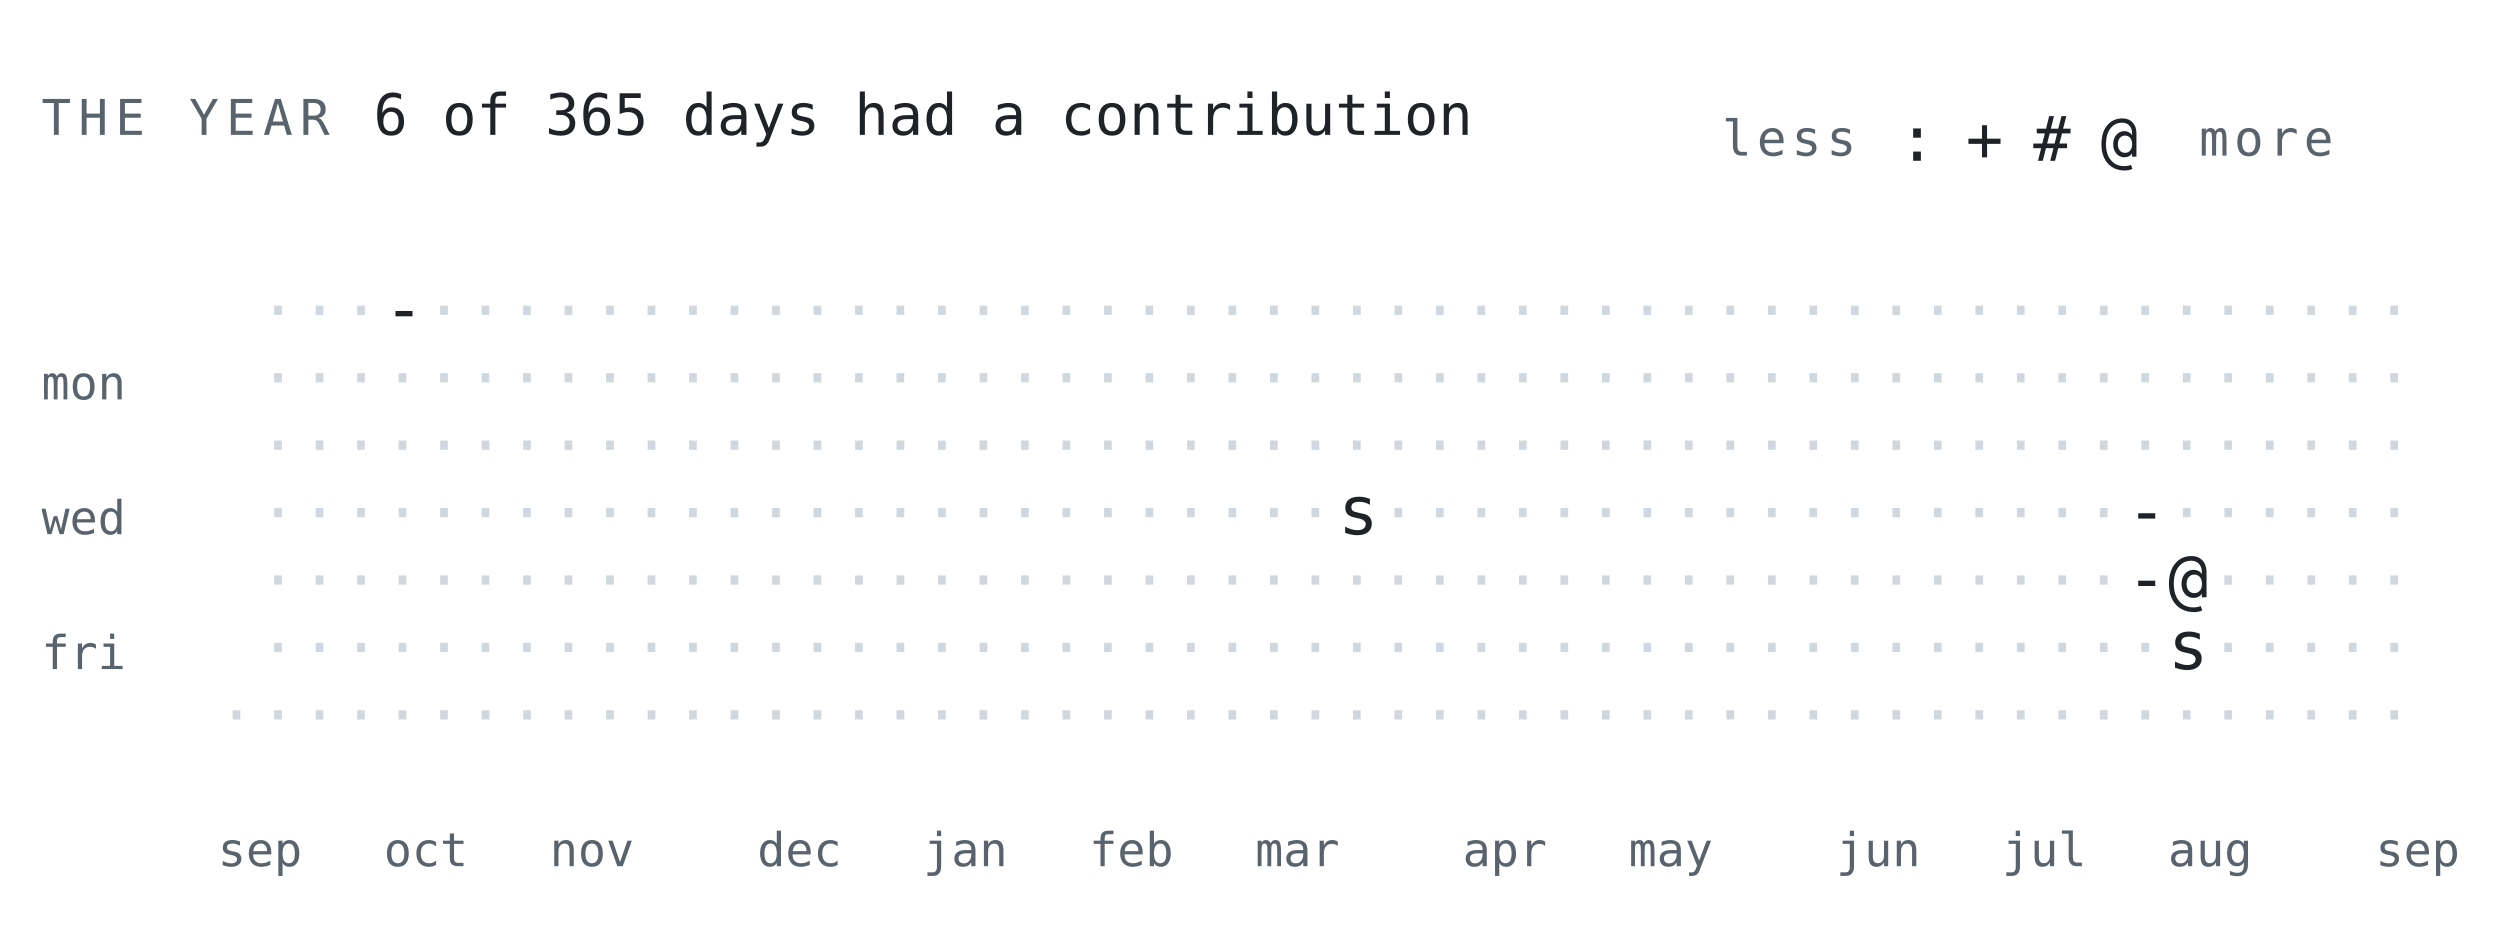
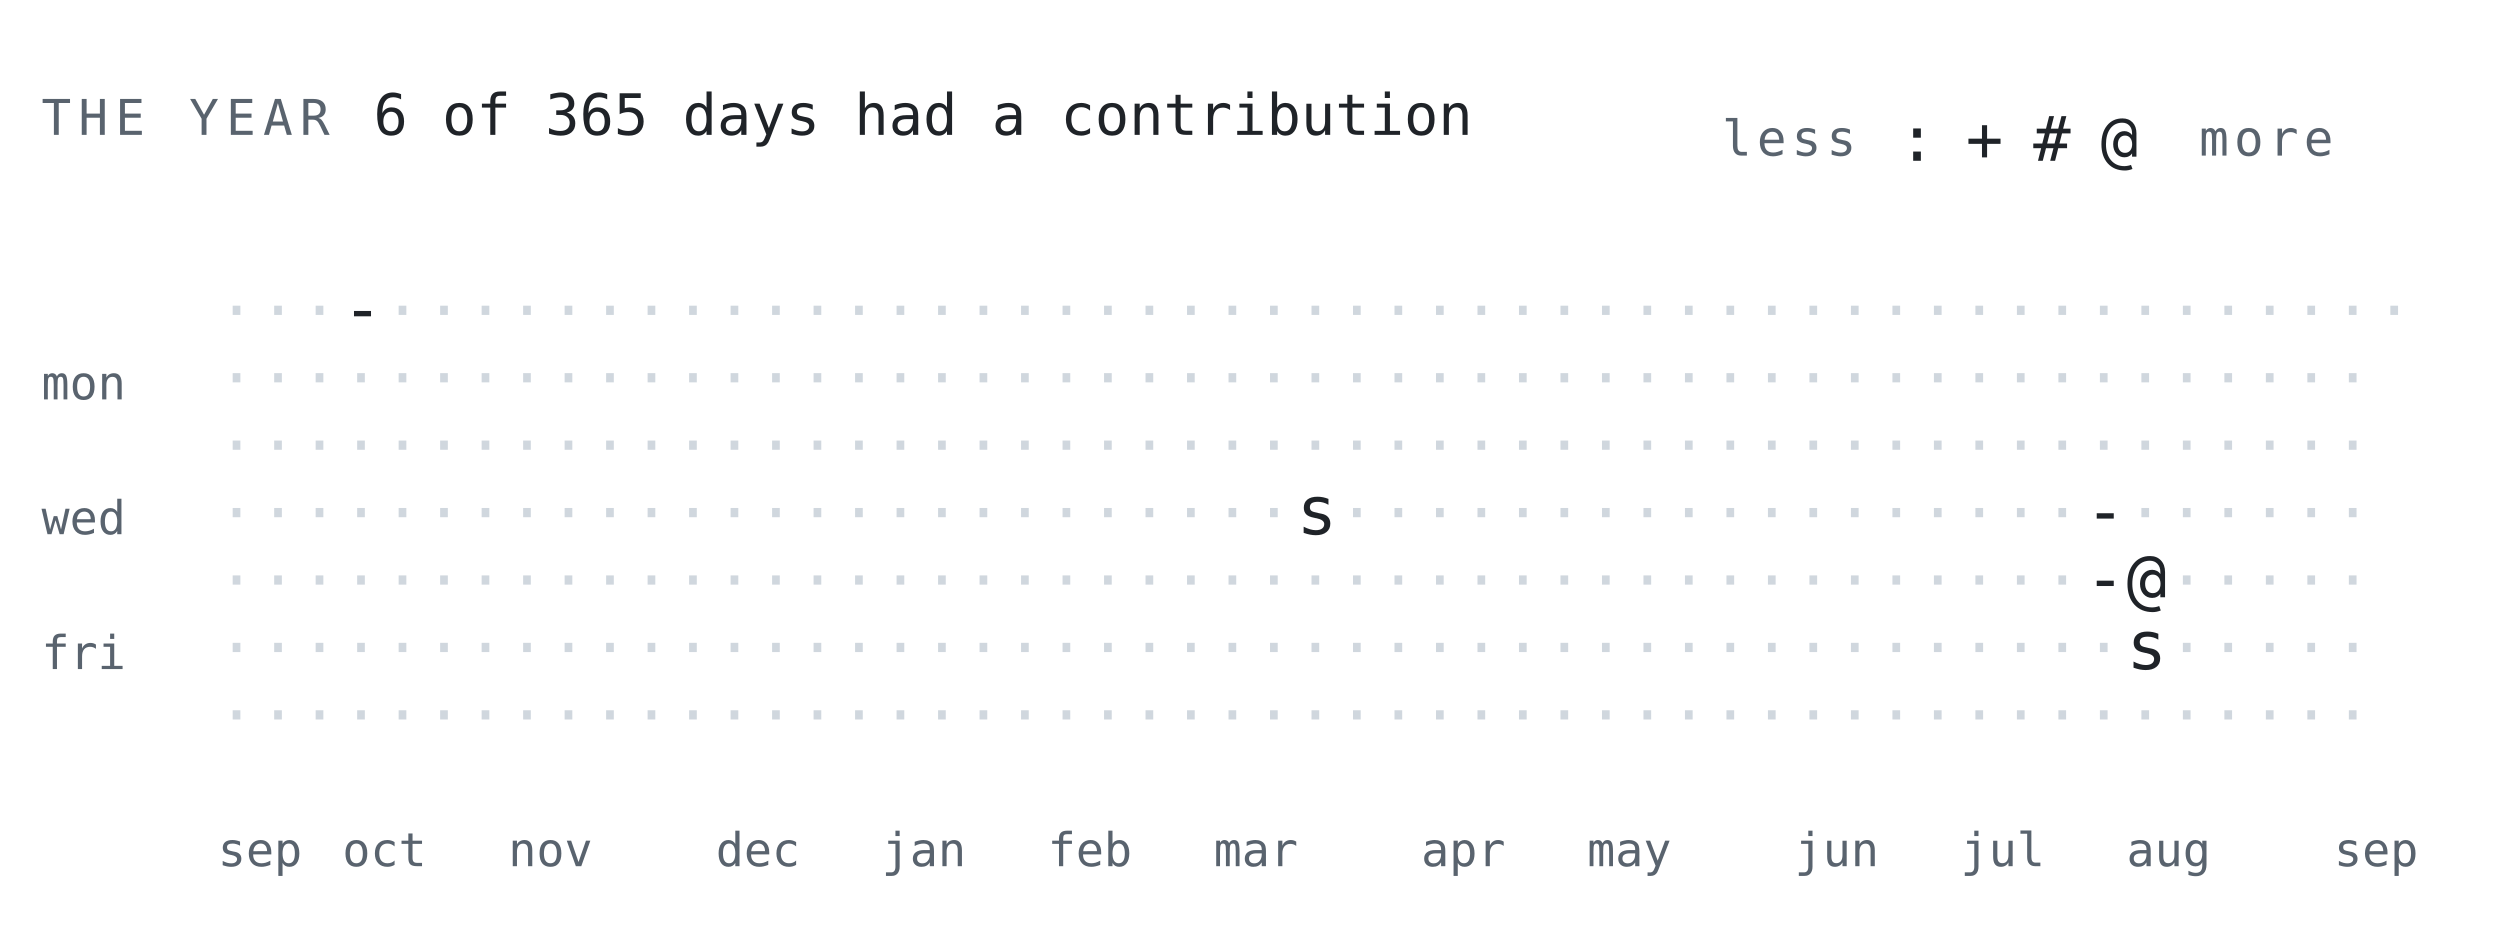
<svg xmlns="http://www.w3.org/2000/svg" viewBox="0 0 482 179" width="482" font-family="'JetBrains Mono', ui-monospace, SFMono-Regular, monospace">
  <style>
  .s{fill:#1f2328}  .m{fill:#59636e}  .t{fill:#d0d7de}
  .stk{stroke:#1f2328}  .trk{fill:#eaeef2}
  @media(prefers-color-scheme:dark){
    .s{fill:#e6edf3} .m{fill:#7d8590} .t{fill:#30363d}
    .stk{stroke:#e6edf3} .trk{fill:#21262d}
  }
</style>
  <rect fill="none" width="482" height="179" />
  <text class="m" x="8" y="26" font-size="9.5" letter-spacing="1.4">THE YEAR</text>
  <text class="s" x="72" y="26" font-size="11">6 of 365 days had a contribution</text>
  <text class="m" x="332" y="30" font-size="9.5" letter-spacing="1">less</text>
  <text class="s" x="366" y="31" font-size="12">:</text>
  <text class="s" x="379" y="31" font-size="12">+</text>
  <text class="s" x="392" y="31" font-size="12">#</text>
  <text class="s" x="405" y="31" font-size="12">@</text>
  <text class="m" x="424" y="30" font-size="9.5" letter-spacing="1">more</text>
+   <text class="t" x="42.0" y="64.0" font-size="12" xml:space="preserve">·</text>
+   <text class="t" x="42.0" y="77.0" font-size="12" xml:space="preserve">·</text>
+   <text class="t" x="42.0" y="90.0" font-size="12" xml:space="preserve">·</text>
+   <text class="t" x="42.0" y="103.0" font-size="12" xml:space="preserve">·</text>
+   <text class="t" x="42.0" y="116.0" font-size="12" xml:space="preserve">·</text>
+   <text class="t" x="42.0" y="129.0" font-size="12" xml:space="preserve">·</text>
  <text class="t" x="42.0" y="142.0" font-size="12" xml:space="preserve">·</text>
  <text class="t" x="50.0" y="64.0" font-size="12" xml:space="preserve">·</text>
  <text class="t" x="50.0" y="77.0" font-size="12" xml:space="preserve">·</text>
  <text class="t" x="50.0" y="90.0" font-size="12" xml:space="preserve">·</text>
  <text class="t" x="50.0" y="103.0" font-size="12" xml:space="preserve">·</text>
  <text class="t" x="50.0" y="116.0" font-size="12" xml:space="preserve">·</text>
  <text class="t" x="50.0" y="129.0" font-size="12" xml:space="preserve">·</text>
  <text class="t" x="50.0" y="142.0" font-size="12" xml:space="preserve">·</text>
  <text class="t" x="58.0" y="64.0" font-size="12" xml:space="preserve">·</text>
  <text class="t" x="58.0" y="77.0" font-size="12" xml:space="preserve">·</text>
  <text class="t" x="58.0" y="90.0" font-size="12" xml:space="preserve">·</text>
  <text class="t" x="58.0" y="103.0" font-size="12" xml:space="preserve">·</text>
  <text class="t" x="58.0" y="116.0" font-size="12" xml:space="preserve">·</text>
  <text class="t" x="58.0" y="129.0" font-size="12" xml:space="preserve">·</text>
  <text class="t" x="58.0" y="142.0" font-size="12" xml:space="preserve">·</text>
-   <text class="t" x="66.0" y="64.0" font-size="12" xml:space="preserve">·</text>
+   <text class="s" x="66.0" y="64.0" font-size="12.9" xml:space="preserve">-</text>
  <text class="t" x="66.0" y="77.0" font-size="12" xml:space="preserve">·</text>
  <text class="t" x="66.0" y="90.0" font-size="12" xml:space="preserve">·</text>
  <text class="t" x="66.0" y="103.0" font-size="12" xml:space="preserve">·</text>
  <text class="t" x="66.0" y="116.0" font-size="12" xml:space="preserve">·</text>
  <text class="t" x="66.0" y="129.0" font-size="12" xml:space="preserve">·</text>
  <text class="t" x="66.0" y="142.0" font-size="12" xml:space="preserve">·</text>
-   <text class="s" x="74.0" y="64.0" font-size="12.9" xml:space="preserve">-</text>
+   <text class="t" x="74.0" y="64.0" font-size="12" xml:space="preserve">·</text>
  <text class="t" x="74.0" y="77.0" font-size="12" xml:space="preserve">·</text>
  <text class="t" x="74.0" y="90.0" font-size="12" xml:space="preserve">·</text>
  <text class="t" x="74.0" y="103.0" font-size="12" xml:space="preserve">·</text>
  <text class="t" x="74.0" y="116.0" font-size="12" xml:space="preserve">·</text>
  <text class="t" x="74.0" y="129.0" font-size="12" xml:space="preserve">·</text>
  <text class="t" x="74.0" y="142.0" font-size="12" xml:space="preserve">·</text>
  <text class="t" x="82.0" y="64.0" font-size="12" xml:space="preserve">·</text>
  <text class="t" x="82.0" y="77.0" font-size="12" xml:space="preserve">·</text>
  <text class="t" x="82.0" y="90.0" font-size="12" xml:space="preserve">·</text>
  <text class="t" x="82.0" y="103.0" font-size="12" xml:space="preserve">·</text>
  <text class="t" x="82.0" y="116.0" font-size="12" xml:space="preserve">·</text>
  <text class="t" x="82.0" y="129.0" font-size="12" xml:space="preserve">·</text>
  <text class="t" x="82.0" y="142.0" font-size="12" xml:space="preserve">·</text>
  <text class="t" x="90.0" y="64.0" font-size="12" xml:space="preserve">·</text>
  <text class="t" x="90.0" y="77.0" font-size="12" xml:space="preserve">·</text>
  <text class="t" x="90.0" y="90.0" font-size="12" xml:space="preserve">·</text>
  <text class="t" x="90.0" y="103.0" font-size="12" xml:space="preserve">·</text>
  <text class="t" x="90.0" y="116.0" font-size="12" xml:space="preserve">·</text>
  <text class="t" x="90.0" y="129.0" font-size="12" xml:space="preserve">·</text>
  <text class="t" x="90.0" y="142.0" font-size="12" xml:space="preserve">·</text>
  <text class="t" x="98.0" y="64.0" font-size="12" xml:space="preserve">·</text>
  <text class="t" x="98.0" y="77.0" font-size="12" xml:space="preserve">·</text>
  <text class="t" x="98.0" y="90.0" font-size="12" xml:space="preserve">·</text>
  <text class="t" x="98.0" y="103.0" font-size="12" xml:space="preserve">·</text>
  <text class="t" x="98.0" y="116.0" font-size="12" xml:space="preserve">·</text>
  <text class="t" x="98.0" y="129.0" font-size="12" xml:space="preserve">·</text>
  <text class="t" x="98.0" y="142.0" font-size="12" xml:space="preserve">·</text>
  <text class="t" x="106.0" y="64.0" font-size="12" xml:space="preserve">·</text>
  <text class="t" x="106.0" y="77.0" font-size="12" xml:space="preserve">·</text>
  <text class="t" x="106.0" y="90.0" font-size="12" xml:space="preserve">·</text>
  <text class="t" x="106.0" y="103.0" font-size="12" xml:space="preserve">·</text>
  <text class="t" x="106.0" y="116.0" font-size="12" xml:space="preserve">·</text>
  <text class="t" x="106.0" y="129.0" font-size="12" xml:space="preserve">·</text>
  <text class="t" x="106.0" y="142.0" font-size="12" xml:space="preserve">·</text>
  <text class="t" x="114.0" y="64.0" font-size="12" xml:space="preserve">·</text>
  <text class="t" x="114.0" y="77.0" font-size="12" xml:space="preserve">·</text>
  <text class="t" x="114.0" y="90.0" font-size="12" xml:space="preserve">·</text>
  <text class="t" x="114.0" y="103.0" font-size="12" xml:space="preserve">·</text>
  <text class="t" x="114.0" y="116.0" font-size="12" xml:space="preserve">·</text>
  <text class="t" x="114.0" y="129.0" font-size="12" xml:space="preserve">·</text>
  <text class="t" x="114.0" y="142.0" font-size="12" xml:space="preserve">·</text>
  <text class="t" x="122.0" y="64.0" font-size="12" xml:space="preserve">·</text>
  <text class="t" x="122.0" y="77.0" font-size="12" xml:space="preserve">·</text>
  <text class="t" x="122.0" y="90.0" font-size="12" xml:space="preserve">·</text>
  <text class="t" x="122.0" y="103.0" font-size="12" xml:space="preserve">·</text>
  <text class="t" x="122.0" y="116.0" font-size="12" xml:space="preserve">·</text>
  <text class="t" x="122.0" y="129.0" font-size="12" xml:space="preserve">·</text>
  <text class="t" x="122.0" y="142.0" font-size="12" xml:space="preserve">·</text>
  <text class="t" x="130.0" y="64.0" font-size="12" xml:space="preserve">·</text>
  <text class="t" x="130.0" y="77.0" font-size="12" xml:space="preserve">·</text>
  <text class="t" x="130.0" y="90.0" font-size="12" xml:space="preserve">·</text>
  <text class="t" x="130.0" y="103.0" font-size="12" xml:space="preserve">·</text>
  <text class="t" x="130.0" y="116.0" font-size="12" xml:space="preserve">·</text>
  <text class="t" x="130.0" y="129.0" font-size="12" xml:space="preserve">·</text>
  <text class="t" x="130.0" y="142.0" font-size="12" xml:space="preserve">·</text>
  <text class="t" x="138.0" y="64.0" font-size="12" xml:space="preserve">·</text>
  <text class="t" x="138.0" y="77.0" font-size="12" xml:space="preserve">·</text>
  <text class="t" x="138.0" y="90.0" font-size="12" xml:space="preserve">·</text>
  <text class="t" x="138.0" y="103.0" font-size="12" xml:space="preserve">·</text>
  <text class="t" x="138.0" y="116.0" font-size="12" xml:space="preserve">·</text>
  <text class="t" x="138.0" y="129.0" font-size="12" xml:space="preserve">·</text>
  <text class="t" x="138.0" y="142.0" font-size="12" xml:space="preserve">·</text>
  <text class="t" x="146.0" y="64.0" font-size="12" xml:space="preserve">·</text>
  <text class="t" x="146.0" y="77.0" font-size="12" xml:space="preserve">·</text>
  <text class="t" x="146.0" y="90.0" font-size="12" xml:space="preserve">·</text>
  <text class="t" x="146.0" y="103.0" font-size="12" xml:space="preserve">·</text>
  <text class="t" x="146.0" y="116.0" font-size="12" xml:space="preserve">·</text>
  <text class="t" x="146.0" y="129.0" font-size="12" xml:space="preserve">·</text>
  <text class="t" x="146.0" y="142.0" font-size="12" xml:space="preserve">·</text>
  <text class="t" x="154.0" y="64.0" font-size="12" xml:space="preserve">·</text>
  <text class="t" x="154.0" y="77.0" font-size="12" xml:space="preserve">·</text>
  <text class="t" x="154.0" y="90.0" font-size="12" xml:space="preserve">·</text>
  <text class="t" x="154.0" y="103.0" font-size="12" xml:space="preserve">·</text>
  <text class="t" x="154.0" y="116.0" font-size="12" xml:space="preserve">·</text>
  <text class="t" x="154.0" y="129.0" font-size="12" xml:space="preserve">·</text>
  <text class="t" x="154.0" y="142.0" font-size="12" xml:space="preserve">·</text>
  <text class="t" x="162.0" y="64.0" font-size="12" xml:space="preserve">·</text>
  <text class="t" x="162.0" y="77.0" font-size="12" xml:space="preserve">·</text>
  <text class="t" x="162.0" y="90.0" font-size="12" xml:space="preserve">·</text>
  <text class="t" x="162.0" y="103.0" font-size="12" xml:space="preserve">·</text>
  <text class="t" x="162.0" y="116.0" font-size="12" xml:space="preserve">·</text>
  <text class="t" x="162.0" y="129.0" font-size="12" xml:space="preserve">·</text>
  <text class="t" x="162.0" y="142.0" font-size="12" xml:space="preserve">·</text>
  <text class="t" x="170.0" y="64.0" font-size="12" xml:space="preserve">·</text>
  <text class="t" x="170.0" y="77.0" font-size="12" xml:space="preserve">·</text>
  <text class="t" x="170.0" y="90.0" font-size="12" xml:space="preserve">·</text>
  <text class="t" x="170.0" y="103.0" font-size="12" xml:space="preserve">·</text>
  <text class="t" x="170.0" y="116.0" font-size="12" xml:space="preserve">·</text>
  <text class="t" x="170.0" y="129.0" font-size="12" xml:space="preserve">·</text>
  <text class="t" x="170.0" y="142.0" font-size="12" xml:space="preserve">·</text>
  <text class="t" x="178.0" y="64.0" font-size="12" xml:space="preserve">·</text>
  <text class="t" x="178.0" y="77.0" font-size="12" xml:space="preserve">·</text>
  <text class="t" x="178.0" y="90.0" font-size="12" xml:space="preserve">·</text>
  <text class="t" x="178.0" y="103.0" font-size="12" xml:space="preserve">·</text>
  <text class="t" x="178.0" y="116.0" font-size="12" xml:space="preserve">·</text>
  <text class="t" x="178.0" y="129.0" font-size="12" xml:space="preserve">·</text>
  <text class="t" x="178.0" y="142.0" font-size="12" xml:space="preserve">·</text>
  <text class="t" x="186.0" y="64.0" font-size="12" xml:space="preserve">·</text>
  <text class="t" x="186.0" y="77.0" font-size="12" xml:space="preserve">·</text>
  <text class="t" x="186.0" y="90.0" font-size="12" xml:space="preserve">·</text>
  <text class="t" x="186.0" y="103.0" font-size="12" xml:space="preserve">·</text>
  <text class="t" x="186.0" y="116.0" font-size="12" xml:space="preserve">·</text>
  <text class="t" x="186.0" y="129.0" font-size="12" xml:space="preserve">·</text>
  <text class="t" x="186.0" y="142.0" font-size="12" xml:space="preserve">·</text>
  <text class="t" x="194.0" y="64.0" font-size="12" xml:space="preserve">·</text>
  <text class="t" x="194.0" y="77.0" font-size="12" xml:space="preserve">·</text>
  <text class="t" x="194.0" y="90.0" font-size="12" xml:space="preserve">·</text>
  <text class="t" x="194.0" y="103.0" font-size="12" xml:space="preserve">·</text>
  <text class="t" x="194.0" y="116.0" font-size="12" xml:space="preserve">·</text>
  <text class="t" x="194.0" y="129.0" font-size="12" xml:space="preserve">·</text>
  <text class="t" x="194.0" y="142.0" font-size="12" xml:space="preserve">·</text>
  <text class="t" x="202.0" y="64.0" font-size="12" xml:space="preserve">·</text>
  <text class="t" x="202.0" y="77.0" font-size="12" xml:space="preserve">·</text>
  <text class="t" x="202.0" y="90.0" font-size="12" xml:space="preserve">·</text>
  <text class="t" x="202.0" y="103.0" font-size="12" xml:space="preserve">·</text>
  <text class="t" x="202.0" y="116.0" font-size="12" xml:space="preserve">·</text>
  <text class="t" x="202.0" y="129.0" font-size="12" xml:space="preserve">·</text>
  <text class="t" x="202.0" y="142.0" font-size="12" xml:space="preserve">·</text>
  <text class="t" x="210.0" y="64.0" font-size="12" xml:space="preserve">·</text>
  <text class="t" x="210.0" y="77.0" font-size="12" xml:space="preserve">·</text>
  <text class="t" x="210.0" y="90.0" font-size="12" xml:space="preserve">·</text>
  <text class="t" x="210.0" y="103.0" font-size="12" xml:space="preserve">·</text>
  <text class="t" x="210.0" y="116.0" font-size="12" xml:space="preserve">·</text>
  <text class="t" x="210.0" y="129.0" font-size="12" xml:space="preserve">·</text>
  <text class="t" x="210.0" y="142.0" font-size="12" xml:space="preserve">·</text>
  <text class="t" x="218.0" y="64.0" font-size="12" xml:space="preserve">·</text>
  <text class="t" x="218.0" y="77.0" font-size="12" xml:space="preserve">·</text>
  <text class="t" x="218.0" y="90.0" font-size="12" xml:space="preserve">·</text>
  <text class="t" x="218.0" y="103.0" font-size="12" xml:space="preserve">·</text>
  <text class="t" x="218.0" y="116.0" font-size="12" xml:space="preserve">·</text>
  <text class="t" x="218.0" y="129.0" font-size="12" xml:space="preserve">·</text>
  <text class="t" x="218.0" y="142.0" font-size="12" xml:space="preserve">·</text>
  <text class="t" x="226.0" y="64.0" font-size="12" xml:space="preserve">·</text>
  <text class="t" x="226.0" y="77.0" font-size="12" xml:space="preserve">·</text>
  <text class="t" x="226.0" y="90.0" font-size="12" xml:space="preserve">·</text>
  <text class="t" x="226.0" y="103.0" font-size="12" xml:space="preserve">·</text>
  <text class="t" x="226.0" y="116.0" font-size="12" xml:space="preserve">·</text>
  <text class="t" x="226.0" y="129.0" font-size="12" xml:space="preserve">·</text>
  <text class="t" x="226.0" y="142.0" font-size="12" xml:space="preserve">·</text>
  <text class="t" x="234.0" y="64.0" font-size="12" xml:space="preserve">·</text>
  <text class="t" x="234.0" y="77.0" font-size="12" xml:space="preserve">·</text>
  <text class="t" x="234.0" y="90.0" font-size="12" xml:space="preserve">·</text>
  <text class="t" x="234.0" y="103.0" font-size="12" xml:space="preserve">·</text>
  <text class="t" x="234.0" y="116.0" font-size="12" xml:space="preserve">·</text>
  <text class="t" x="234.0" y="129.0" font-size="12" xml:space="preserve">·</text>
  <text class="t" x="234.0" y="142.0" font-size="12" xml:space="preserve">·</text>
  <text class="t" x="242.0" y="64.0" font-size="12" xml:space="preserve">·</text>
  <text class="t" x="242.0" y="77.0" font-size="12" xml:space="preserve">·</text>
  <text class="t" x="242.0" y="90.0" font-size="12" xml:space="preserve">·</text>
  <text class="t" x="242.0" y="103.0" font-size="12" xml:space="preserve">·</text>
  <text class="t" x="242.0" y="116.0" font-size="12" xml:space="preserve">·</text>
  <text class="t" x="242.0" y="129.0" font-size="12" xml:space="preserve">·</text>
  <text class="t" x="242.0" y="142.0" font-size="12" xml:space="preserve">·</text>
  <text class="t" x="250.0" y="64.0" font-size="12" xml:space="preserve">·</text>
  <text class="t" x="250.0" y="77.0" font-size="12" xml:space="preserve">·</text>
  <text class="t" x="250.0" y="90.0" font-size="12" xml:space="preserve">·</text>
-   <text class="t" x="250.0" y="103.0" font-size="12" xml:space="preserve">·</text>
+   <text class="s" x="250.0" y="103.0" font-size="12.9" xml:space="preserve">s</text>
  <text class="t" x="250.0" y="116.0" font-size="12" xml:space="preserve">·</text>
  <text class="t" x="250.0" y="129.0" font-size="12" xml:space="preserve">·</text>
  <text class="t" x="250.0" y="142.0" font-size="12" xml:space="preserve">·</text>
  <text class="t" x="258.0" y="64.0" font-size="12" xml:space="preserve">·</text>
  <text class="t" x="258.0" y="77.0" font-size="12" xml:space="preserve">·</text>
  <text class="t" x="258.0" y="90.0" font-size="12" xml:space="preserve">·</text>
-   <text class="s" x="258.0" y="103.0" font-size="12.9" xml:space="preserve">s</text>
+   <text class="t" x="258.0" y="103.0" font-size="12" xml:space="preserve">·</text>
  <text class="t" x="258.0" y="116.0" font-size="12" xml:space="preserve">·</text>
  <text class="t" x="258.0" y="129.0" font-size="12" xml:space="preserve">·</text>
  <text class="t" x="258.0" y="142.0" font-size="12" xml:space="preserve">·</text>
  <text class="t" x="266.0" y="64.0" font-size="12" xml:space="preserve">·</text>
  <text class="t" x="266.0" y="77.0" font-size="12" xml:space="preserve">·</text>
  <text class="t" x="266.0" y="90.0" font-size="12" xml:space="preserve">·</text>
  <text class="t" x="266.0" y="103.0" font-size="12" xml:space="preserve">·</text>
  <text class="t" x="266.0" y="116.0" font-size="12" xml:space="preserve">·</text>
  <text class="t" x="266.0" y="129.0" font-size="12" xml:space="preserve">·</text>
  <text class="t" x="266.0" y="142.0" font-size="12" xml:space="preserve">·</text>
  <text class="t" x="274.0" y="64.0" font-size="12" xml:space="preserve">·</text>
  <text class="t" x="274.0" y="77.0" font-size="12" xml:space="preserve">·</text>
  <text class="t" x="274.0" y="90.0" font-size="12" xml:space="preserve">·</text>
  <text class="t" x="274.0" y="103.0" font-size="12" xml:space="preserve">·</text>
  <text class="t" x="274.0" y="116.0" font-size="12" xml:space="preserve">·</text>
  <text class="t" x="274.0" y="129.0" font-size="12" xml:space="preserve">·</text>
  <text class="t" x="274.0" y="142.0" font-size="12" xml:space="preserve">·</text>
  <text class="t" x="282.0" y="64.0" font-size="12" xml:space="preserve">·</text>
  <text class="t" x="282.0" y="77.0" font-size="12" xml:space="preserve">·</text>
  <text class="t" x="282.0" y="90.0" font-size="12" xml:space="preserve">·</text>
  <text class="t" x="282.0" y="103.0" font-size="12" xml:space="preserve">·</text>
  <text class="t" x="282.0" y="116.0" font-size="12" xml:space="preserve">·</text>
  <text class="t" x="282.0" y="129.0" font-size="12" xml:space="preserve">·</text>
  <text class="t" x="282.0" y="142.0" font-size="12" xml:space="preserve">·</text>
  <text class="t" x="290.0" y="64.0" font-size="12" xml:space="preserve">·</text>
  <text class="t" x="290.0" y="77.0" font-size="12" xml:space="preserve">·</text>
  <text class="t" x="290.0" y="90.0" font-size="12" xml:space="preserve">·</text>
  <text class="t" x="290.0" y="103.0" font-size="12" xml:space="preserve">·</text>
  <text class="t" x="290.0" y="116.0" font-size="12" xml:space="preserve">·</text>
  <text class="t" x="290.0" y="129.0" font-size="12" xml:space="preserve">·</text>
  <text class="t" x="290.0" y="142.0" font-size="12" xml:space="preserve">·</text>
  <text class="t" x="298.0" y="64.0" font-size="12" xml:space="preserve">·</text>
  <text class="t" x="298.0" y="77.0" font-size="12" xml:space="preserve">·</text>
  <text class="t" x="298.0" y="90.0" font-size="12" xml:space="preserve">·</text>
  <text class="t" x="298.0" y="103.0" font-size="12" xml:space="preserve">·</text>
  <text class="t" x="298.0" y="116.0" font-size="12" xml:space="preserve">·</text>
  <text class="t" x="298.0" y="129.0" font-size="12" xml:space="preserve">·</text>
  <text class="t" x="298.0" y="142.0" font-size="12" xml:space="preserve">·</text>
  <text class="t" x="306.0" y="64.0" font-size="12" xml:space="preserve">·</text>
  <text class="t" x="306.0" y="77.0" font-size="12" xml:space="preserve">·</text>
  <text class="t" x="306.0" y="90.0" font-size="12" xml:space="preserve">·</text>
  <text class="t" x="306.0" y="103.0" font-size="12" xml:space="preserve">·</text>
  <text class="t" x="306.0" y="116.0" font-size="12" xml:space="preserve">·</text>
  <text class="t" x="306.0" y="129.0" font-size="12" xml:space="preserve">·</text>
  <text class="t" x="306.0" y="142.0" font-size="12" xml:space="preserve">·</text>
  <text class="t" x="314.0" y="64.0" font-size="12" xml:space="preserve">·</text>
  <text class="t" x="314.0" y="77.0" font-size="12" xml:space="preserve">·</text>
  <text class="t" x="314.0" y="90.0" font-size="12" xml:space="preserve">·</text>
  <text class="t" x="314.0" y="103.0" font-size="12" xml:space="preserve">·</text>
  <text class="t" x="314.0" y="116.0" font-size="12" xml:space="preserve">·</text>
  <text class="t" x="314.0" y="129.0" font-size="12" xml:space="preserve">·</text>
  <text class="t" x="314.0" y="142.0" font-size="12" xml:space="preserve">·</text>
  <text class="t" x="322.0" y="64.0" font-size="12" xml:space="preserve">·</text>
  <text class="t" x="322.0" y="77.0" font-size="12" xml:space="preserve">·</text>
  <text class="t" x="322.0" y="90.0" font-size="12" xml:space="preserve">·</text>
  <text class="t" x="322.0" y="103.0" font-size="12" xml:space="preserve">·</text>
  <text class="t" x="322.0" y="116.0" font-size="12" xml:space="preserve">·</text>
  <text class="t" x="322.0" y="129.0" font-size="12" xml:space="preserve">·</text>
  <text class="t" x="322.0" y="142.0" font-size="12" xml:space="preserve">·</text>
  <text class="t" x="330.0" y="64.0" font-size="12" xml:space="preserve">·</text>
  <text class="t" x="330.0" y="77.0" font-size="12" xml:space="preserve">·</text>
  <text class="t" x="330.0" y="90.0" font-size="12" xml:space="preserve">·</text>
  <text class="t" x="330.0" y="103.0" font-size="12" xml:space="preserve">·</text>
  <text class="t" x="330.0" y="116.0" font-size="12" xml:space="preserve">·</text>
  <text class="t" x="330.0" y="129.0" font-size="12" xml:space="preserve">·</text>
  <text class="t" x="330.0" y="142.0" font-size="12" xml:space="preserve">·</text>
  <text class="t" x="338.0" y="64.0" font-size="12" xml:space="preserve">·</text>
  <text class="t" x="338.0" y="77.0" font-size="12" xml:space="preserve">·</text>
  <text class="t" x="338.0" y="90.0" font-size="12" xml:space="preserve">·</text>
  <text class="t" x="338.0" y="103.0" font-size="12" xml:space="preserve">·</text>
  <text class="t" x="338.0" y="116.0" font-size="12" xml:space="preserve">·</text>
  <text class="t" x="338.0" y="129.0" font-size="12" xml:space="preserve">·</text>
  <text class="t" x="338.0" y="142.0" font-size="12" xml:space="preserve">·</text>
  <text class="t" x="346.0" y="64.0" font-size="12" xml:space="preserve">·</text>
  <text class="t" x="346.0" y="77.0" font-size="12" xml:space="preserve">·</text>
  <text class="t" x="346.0" y="90.0" font-size="12" xml:space="preserve">·</text>
  <text class="t" x="346.0" y="103.0" font-size="12" xml:space="preserve">·</text>
  <text class="t" x="346.0" y="116.0" font-size="12" xml:space="preserve">·</text>
  <text class="t" x="346.0" y="129.0" font-size="12" xml:space="preserve">·</text>
  <text class="t" x="346.0" y="142.0" font-size="12" xml:space="preserve">·</text>
  <text class="t" x="354.0" y="64.0" font-size="12" xml:space="preserve">·</text>
  <text class="t" x="354.0" y="77.0" font-size="12" xml:space="preserve">·</text>
  <text class="t" x="354.0" y="90.0" font-size="12" xml:space="preserve">·</text>
  <text class="t" x="354.0" y="103.0" font-size="12" xml:space="preserve">·</text>
  <text class="t" x="354.0" y="116.0" font-size="12" xml:space="preserve">·</text>
  <text class="t" x="354.0" y="129.0" font-size="12" xml:space="preserve">·</text>
  <text class="t" x="354.0" y="142.0" font-size="12" xml:space="preserve">·</text>
  <text class="t" x="362.0" y="64.0" font-size="12" xml:space="preserve">·</text>
  <text class="t" x="362.0" y="77.0" font-size="12" xml:space="preserve">·</text>
  <text class="t" x="362.0" y="90.0" font-size="12" xml:space="preserve">·</text>
  <text class="t" x="362.0" y="103.0" font-size="12" xml:space="preserve">·</text>
  <text class="t" x="362.0" y="116.0" font-size="12" xml:space="preserve">·</text>
  <text class="t" x="362.0" y="129.0" font-size="12" xml:space="preserve">·</text>
  <text class="t" x="362.0" y="142.0" font-size="12" xml:space="preserve">·</text>
  <text class="t" x="370.0" y="64.0" font-size="12" xml:space="preserve">·</text>
  <text class="t" x="370.0" y="77.0" font-size="12" xml:space="preserve">·</text>
  <text class="t" x="370.0" y="90.0" font-size="12" xml:space="preserve">·</text>
  <text class="t" x="370.0" y="103.0" font-size="12" xml:space="preserve">·</text>
  <text class="t" x="370.0" y="116.0" font-size="12" xml:space="preserve">·</text>
  <text class="t" x="370.0" y="129.0" font-size="12" xml:space="preserve">·</text>
  <text class="t" x="370.0" y="142.0" font-size="12" xml:space="preserve">·</text>
  <text class="t" x="378.0" y="64.0" font-size="12" xml:space="preserve">·</text>
  <text class="t" x="378.0" y="77.0" font-size="12" xml:space="preserve">·</text>
  <text class="t" x="378.0" y="90.0" font-size="12" xml:space="preserve">·</text>
  <text class="t" x="378.0" y="103.0" font-size="12" xml:space="preserve">·</text>
  <text class="t" x="378.0" y="116.0" font-size="12" xml:space="preserve">·</text>
  <text class="t" x="378.0" y="129.0" font-size="12" xml:space="preserve">·</text>
  <text class="t" x="378.0" y="142.0" font-size="12" xml:space="preserve">·</text>
  <text class="t" x="386.0" y="64.0" font-size="12" xml:space="preserve">·</text>
  <text class="t" x="386.0" y="77.0" font-size="12" xml:space="preserve">·</text>
  <text class="t" x="386.0" y="90.0" font-size="12" xml:space="preserve">·</text>
  <text class="t" x="386.0" y="103.0" font-size="12" xml:space="preserve">·</text>
  <text class="t" x="386.0" y="116.0" font-size="12" xml:space="preserve">·</text>
  <text class="t" x="386.0" y="129.0" font-size="12" xml:space="preserve">·</text>
  <text class="t" x="386.0" y="142.0" font-size="12" xml:space="preserve">·</text>
  <text class="t" x="394.0" y="64.0" font-size="12" xml:space="preserve">·</text>
  <text class="t" x="394.0" y="77.0" font-size="12" xml:space="preserve">·</text>
  <text class="t" x="394.0" y="90.0" font-size="12" xml:space="preserve">·</text>
  <text class="t" x="394.0" y="103.0" font-size="12" xml:space="preserve">·</text>
  <text class="t" x="394.0" y="116.0" font-size="12" xml:space="preserve">·</text>
  <text class="t" x="394.0" y="129.0" font-size="12" xml:space="preserve">·</text>
  <text class="t" x="394.0" y="142.0" font-size="12" xml:space="preserve">·</text>
  <text class="t" x="402.0" y="64.0" font-size="12" xml:space="preserve">·</text>
  <text class="t" x="402.0" y="77.0" font-size="12" xml:space="preserve">·</text>
  <text class="t" x="402.0" y="90.0" font-size="12" xml:space="preserve">·</text>
-   <text class="t" x="402.0" y="103.0" font-size="12" xml:space="preserve">·</text>
-   <text class="t" x="402.0" y="116.0" font-size="12" xml:space="preserve">·</text>
+   <text class="s" x="402.0" y="103.0" font-size="12.9" xml:space="preserve">-</text>
+   <text class="s" x="402.0" y="116.0" font-size="12.9" xml:space="preserve">-</text>
  <text class="t" x="402.0" y="129.0" font-size="12" xml:space="preserve">·</text>
  <text class="t" x="402.0" y="142.0" font-size="12" xml:space="preserve">·</text>
  <text class="t" x="410.0" y="64.0" font-size="12" xml:space="preserve">·</text>
  <text class="t" x="410.0" y="77.0" font-size="12" xml:space="preserve">·</text>
  <text class="t" x="410.0" y="90.0" font-size="12" xml:space="preserve">·</text>
-   <text class="s" x="410.0" y="103.0" font-size="12.9" xml:space="preserve">-</text>
-   <text class="s" x="410.0" y="116.0" font-size="12.9" xml:space="preserve">-</text>
-   <text class="t" x="410.0" y="129.0" font-size="12" xml:space="preserve">·</text>
+   <text class="t" x="410.0" y="103.0" font-size="12" xml:space="preserve">·</text>
+   <text class="s" x="410.0" y="116.0" font-size="12.9" xml:space="preserve">@</text>
+   <text class="s" x="410.0" y="129.0" font-size="12.9" xml:space="preserve">s</text>
  <text class="t" x="410.0" y="142.0" font-size="12" xml:space="preserve">·</text>
  <text class="t" x="418.0" y="64.0" font-size="12" xml:space="preserve">·</text>
  <text class="t" x="418.0" y="77.0" font-size="12" xml:space="preserve">·</text>
  <text class="t" x="418.0" y="90.0" font-size="12" xml:space="preserve">·</text>
  <text class="t" x="418.0" y="103.0" font-size="12" xml:space="preserve">·</text>
-   <text class="s" x="418.0" y="116.0" font-size="12.9" xml:space="preserve">@</text>
-   <text class="s" x="418.0" y="129.0" font-size="12.9" xml:space="preserve">s</text>
+   <text class="t" x="418.0" y="116.0" font-size="12" xml:space="preserve">·</text>
+   <text class="t" x="418.0" y="129.0" font-size="12" xml:space="preserve">·</text>
  <text class="t" x="418.0" y="142.0" font-size="12" xml:space="preserve">·</text>
  <text class="t" x="426.0" y="64.0" font-size="12" xml:space="preserve">·</text>
  <text class="t" x="426.0" y="77.0" font-size="12" xml:space="preserve">·</text>
  <text class="t" x="426.0" y="90.0" font-size="12" xml:space="preserve">·</text>
  <text class="t" x="426.0" y="103.0" font-size="12" xml:space="preserve">·</text>
  <text class="t" x="426.0" y="116.0" font-size="12" xml:space="preserve">·</text>
  <text class="t" x="426.0" y="129.0" font-size="12" xml:space="preserve">·</text>
  <text class="t" x="426.0" y="142.0" font-size="12" xml:space="preserve">·</text>
  <text class="t" x="434.0" y="64.0" font-size="12" xml:space="preserve">·</text>
  <text class="t" x="434.0" y="77.0" font-size="12" xml:space="preserve">·</text>
  <text class="t" x="434.0" y="90.0" font-size="12" xml:space="preserve">·</text>
  <text class="t" x="434.0" y="103.0" font-size="12" xml:space="preserve">·</text>
  <text class="t" x="434.0" y="116.0" font-size="12" xml:space="preserve">·</text>
  <text class="t" x="434.0" y="129.0" font-size="12" xml:space="preserve">·</text>
  <text class="t" x="434.0" y="142.0" font-size="12" xml:space="preserve">·</text>
  <text class="t" x="442.0" y="64.0" font-size="12" xml:space="preserve">·</text>
  <text class="t" x="442.0" y="77.0" font-size="12" xml:space="preserve">·</text>
  <text class="t" x="442.0" y="90.0" font-size="12" xml:space="preserve">·</text>
  <text class="t" x="442.0" y="103.0" font-size="12" xml:space="preserve">·</text>
  <text class="t" x="442.0" y="116.0" font-size="12" xml:space="preserve">·</text>
  <text class="t" x="442.0" y="129.0" font-size="12" xml:space="preserve">·</text>
  <text class="t" x="442.0" y="142.0" font-size="12" xml:space="preserve">·</text>
  <text class="t" x="450.0" y="64.0" font-size="12" xml:space="preserve">·</text>
  <text class="t" x="450.0" y="77.0" font-size="12" xml:space="preserve">·</text>
  <text class="t" x="450.0" y="90.0" font-size="12" xml:space="preserve">·</text>
  <text class="t" x="450.0" y="103.0" font-size="12" xml:space="preserve">·</text>
  <text class="t" x="450.0" y="116.0" font-size="12" xml:space="preserve">·</text>
  <text class="t" x="450.0" y="129.0" font-size="12" xml:space="preserve">·</text>
  <text class="t" x="450.0" y="142.0" font-size="12" xml:space="preserve">·</text>
  <text class="t" x="458.0" y="64.0" font-size="12" xml:space="preserve">·</text>
-   <text class="t" x="458.0" y="77.0" font-size="12" xml:space="preserve">·</text>
-   <text class="t" x="458.0" y="90.0" font-size="12" xml:space="preserve">·</text>
-   <text class="t" x="458.0" y="103.0" font-size="12" xml:space="preserve">·</text>
-   <text class="t" x="458.0" y="116.0" font-size="12" xml:space="preserve">·</text>
-   <text class="t" x="458.0" y="129.0" font-size="12" xml:space="preserve">·</text>
-   <text class="t" x="458.0" y="142.0" font-size="12" xml:space="preserve">·</text>
  <text class="m" x="8" y="77.0" font-size="9">mon</text>
  <text class="m" x="8" y="103.0" font-size="9">wed</text>
  <text class="m" x="8" y="129.0" font-size="9">fri</text>
  <text class="m" x="42.0" y="167.0" font-size="9">sep</text>
-   <text class="m" x="74.0" y="167.0" font-size="9">oct</text>
-   <text class="m" x="106.0" y="167.0" font-size="9">nov</text>
-   <text class="m" x="146.0" y="167.0" font-size="9">dec</text>
-   <text class="m" x="178.0" y="167.0" font-size="9">jan</text>
-   <text class="m" x="210.0" y="167.0" font-size="9">feb</text>
-   <text class="m" x="242.0" y="167.0" font-size="9">mar</text>
-   <text class="m" x="282.0" y="167.0" font-size="9">apr</text>
-   <text class="m" x="314.0" y="167.0" font-size="9">may</text>
-   <text class="m" x="354.0" y="167.0" font-size="9">jun</text>
-   <text class="m" x="386.0" y="167.0" font-size="9">jul</text>
-   <text class="m" x="418.0" y="167.0" font-size="9">aug</text>
-   <text class="m" x="458.0" y="167.0" font-size="9">sep</text>
+   <text class="m" x="66.0" y="167.0" font-size="9">oct</text>
+   <text class="m" x="98.0" y="167.0" font-size="9">nov</text>
+   <text class="m" x="138.0" y="167.0" font-size="9">dec</text>
+   <text class="m" x="170.0" y="167.0" font-size="9">jan</text>
+   <text class="m" x="202.0" y="167.0" font-size="9">feb</text>
+   <text class="m" x="234.0" y="167.0" font-size="9">mar</text>
+   <text class="m" x="274.0" y="167.0" font-size="9">apr</text>
+   <text class="m" x="306.0" y="167.0" font-size="9">may</text>
+   <text class="m" x="346.0" y="167.0" font-size="9">jun</text>
+   <text class="m" x="378.0" y="167.0" font-size="9">jul</text>
+   <text class="m" x="410.0" y="167.0" font-size="9">aug</text>
+   <text class="m" x="450.0" y="167.0" font-size="9">sep</text>
</svg>
